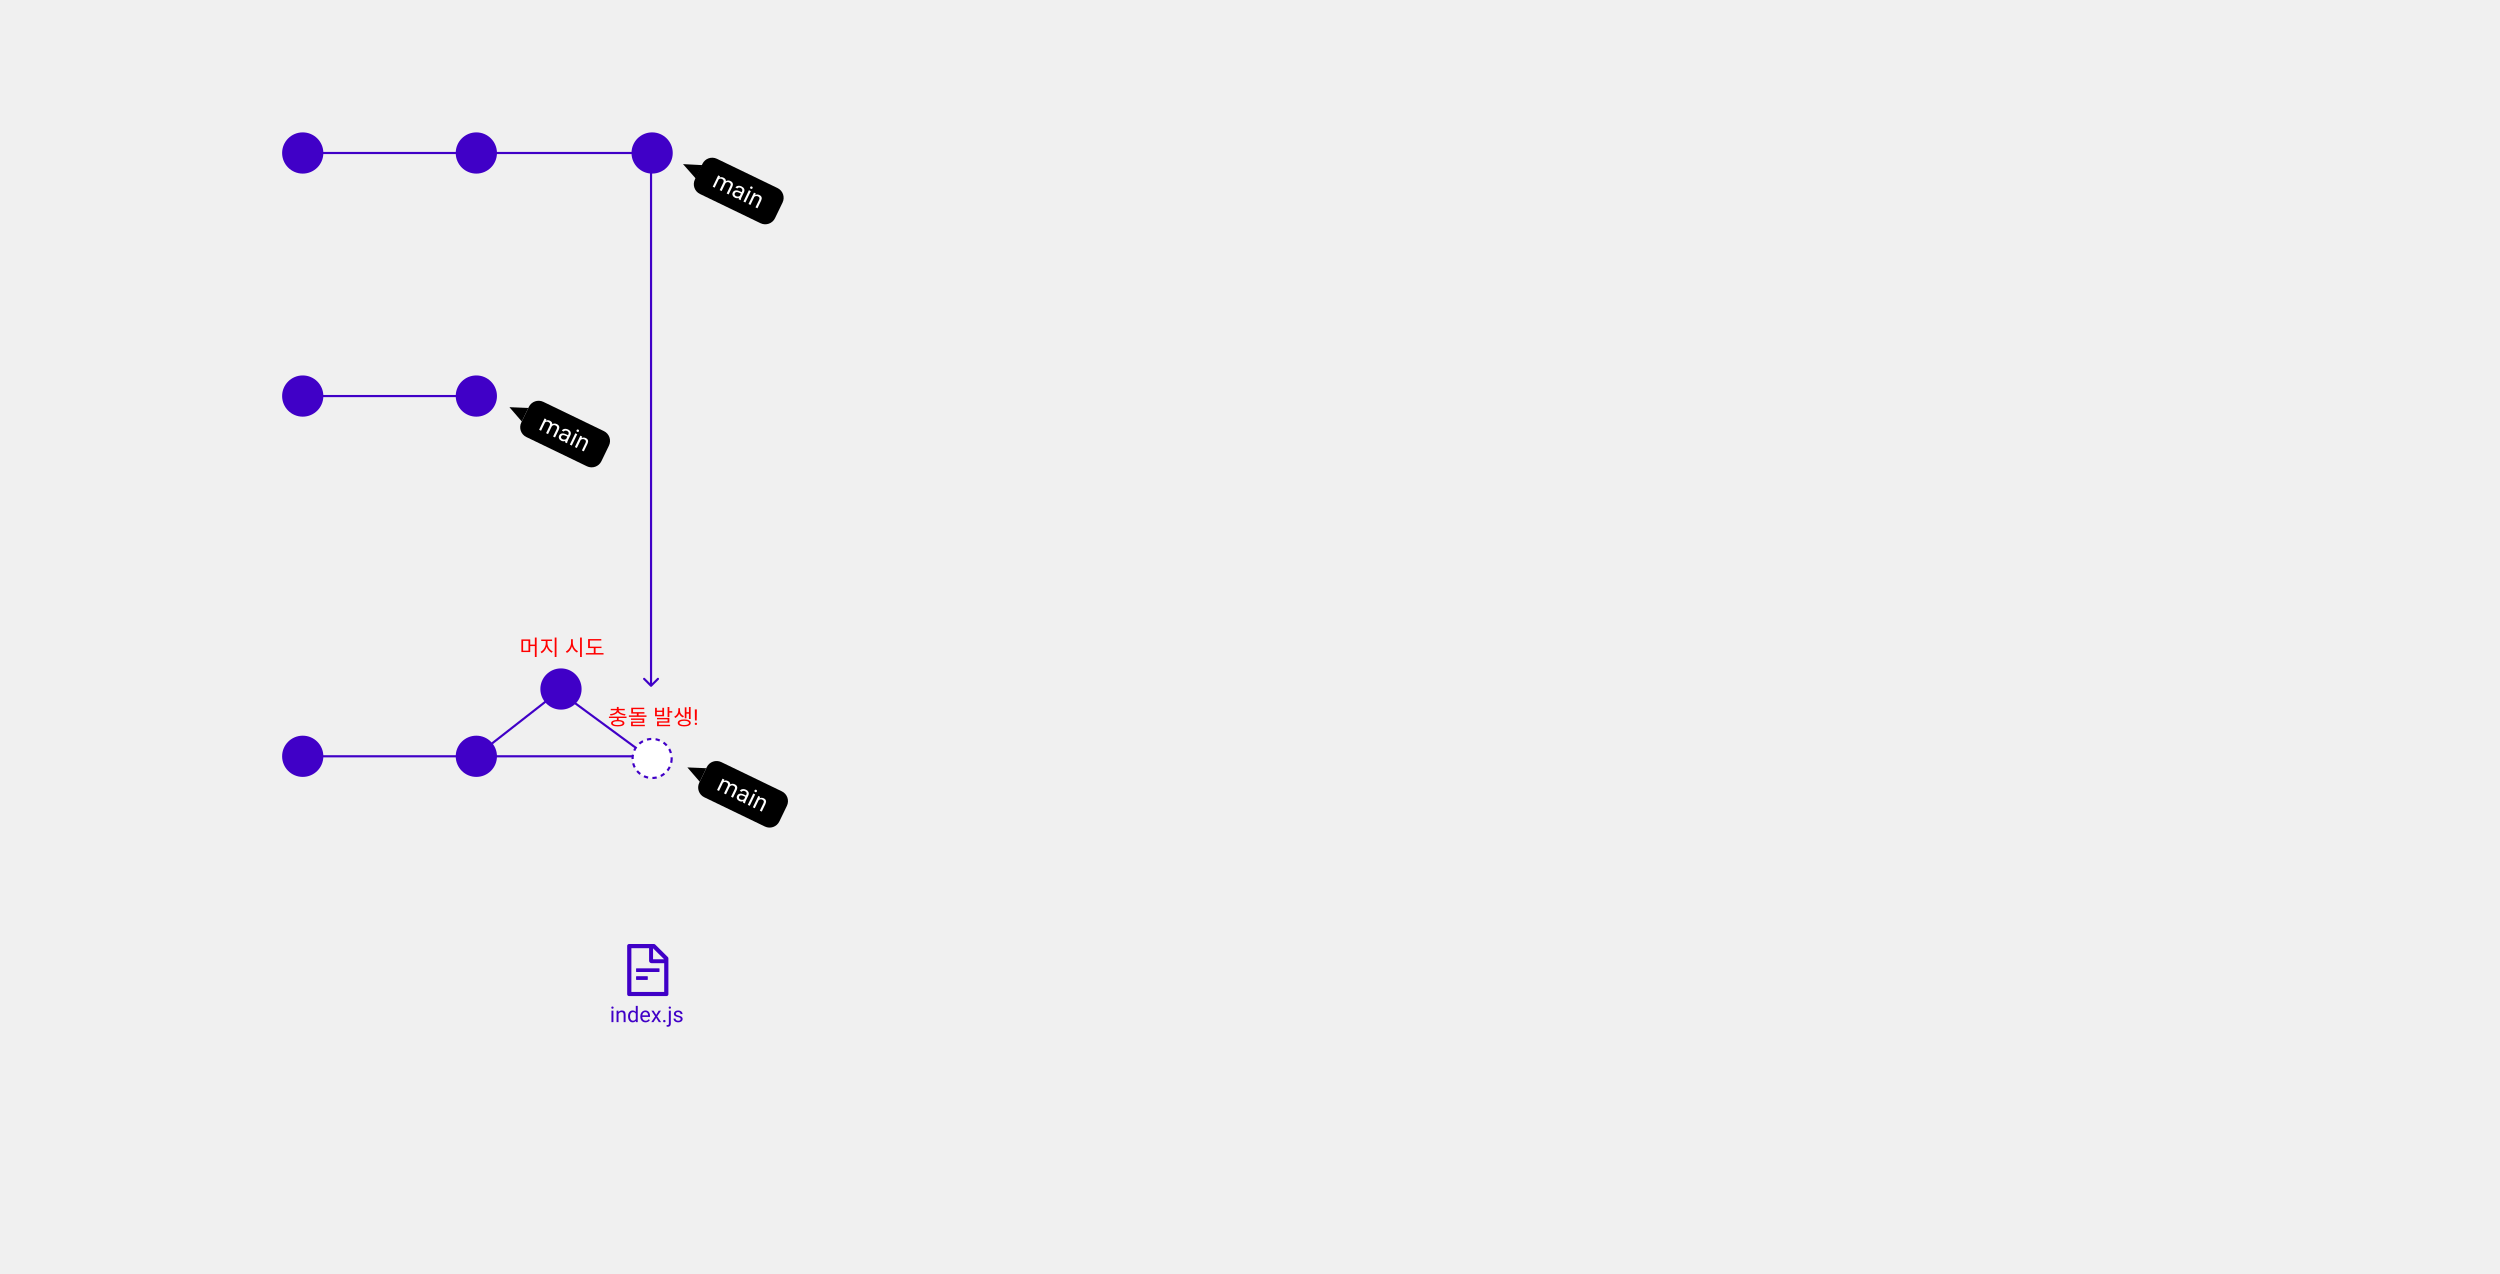
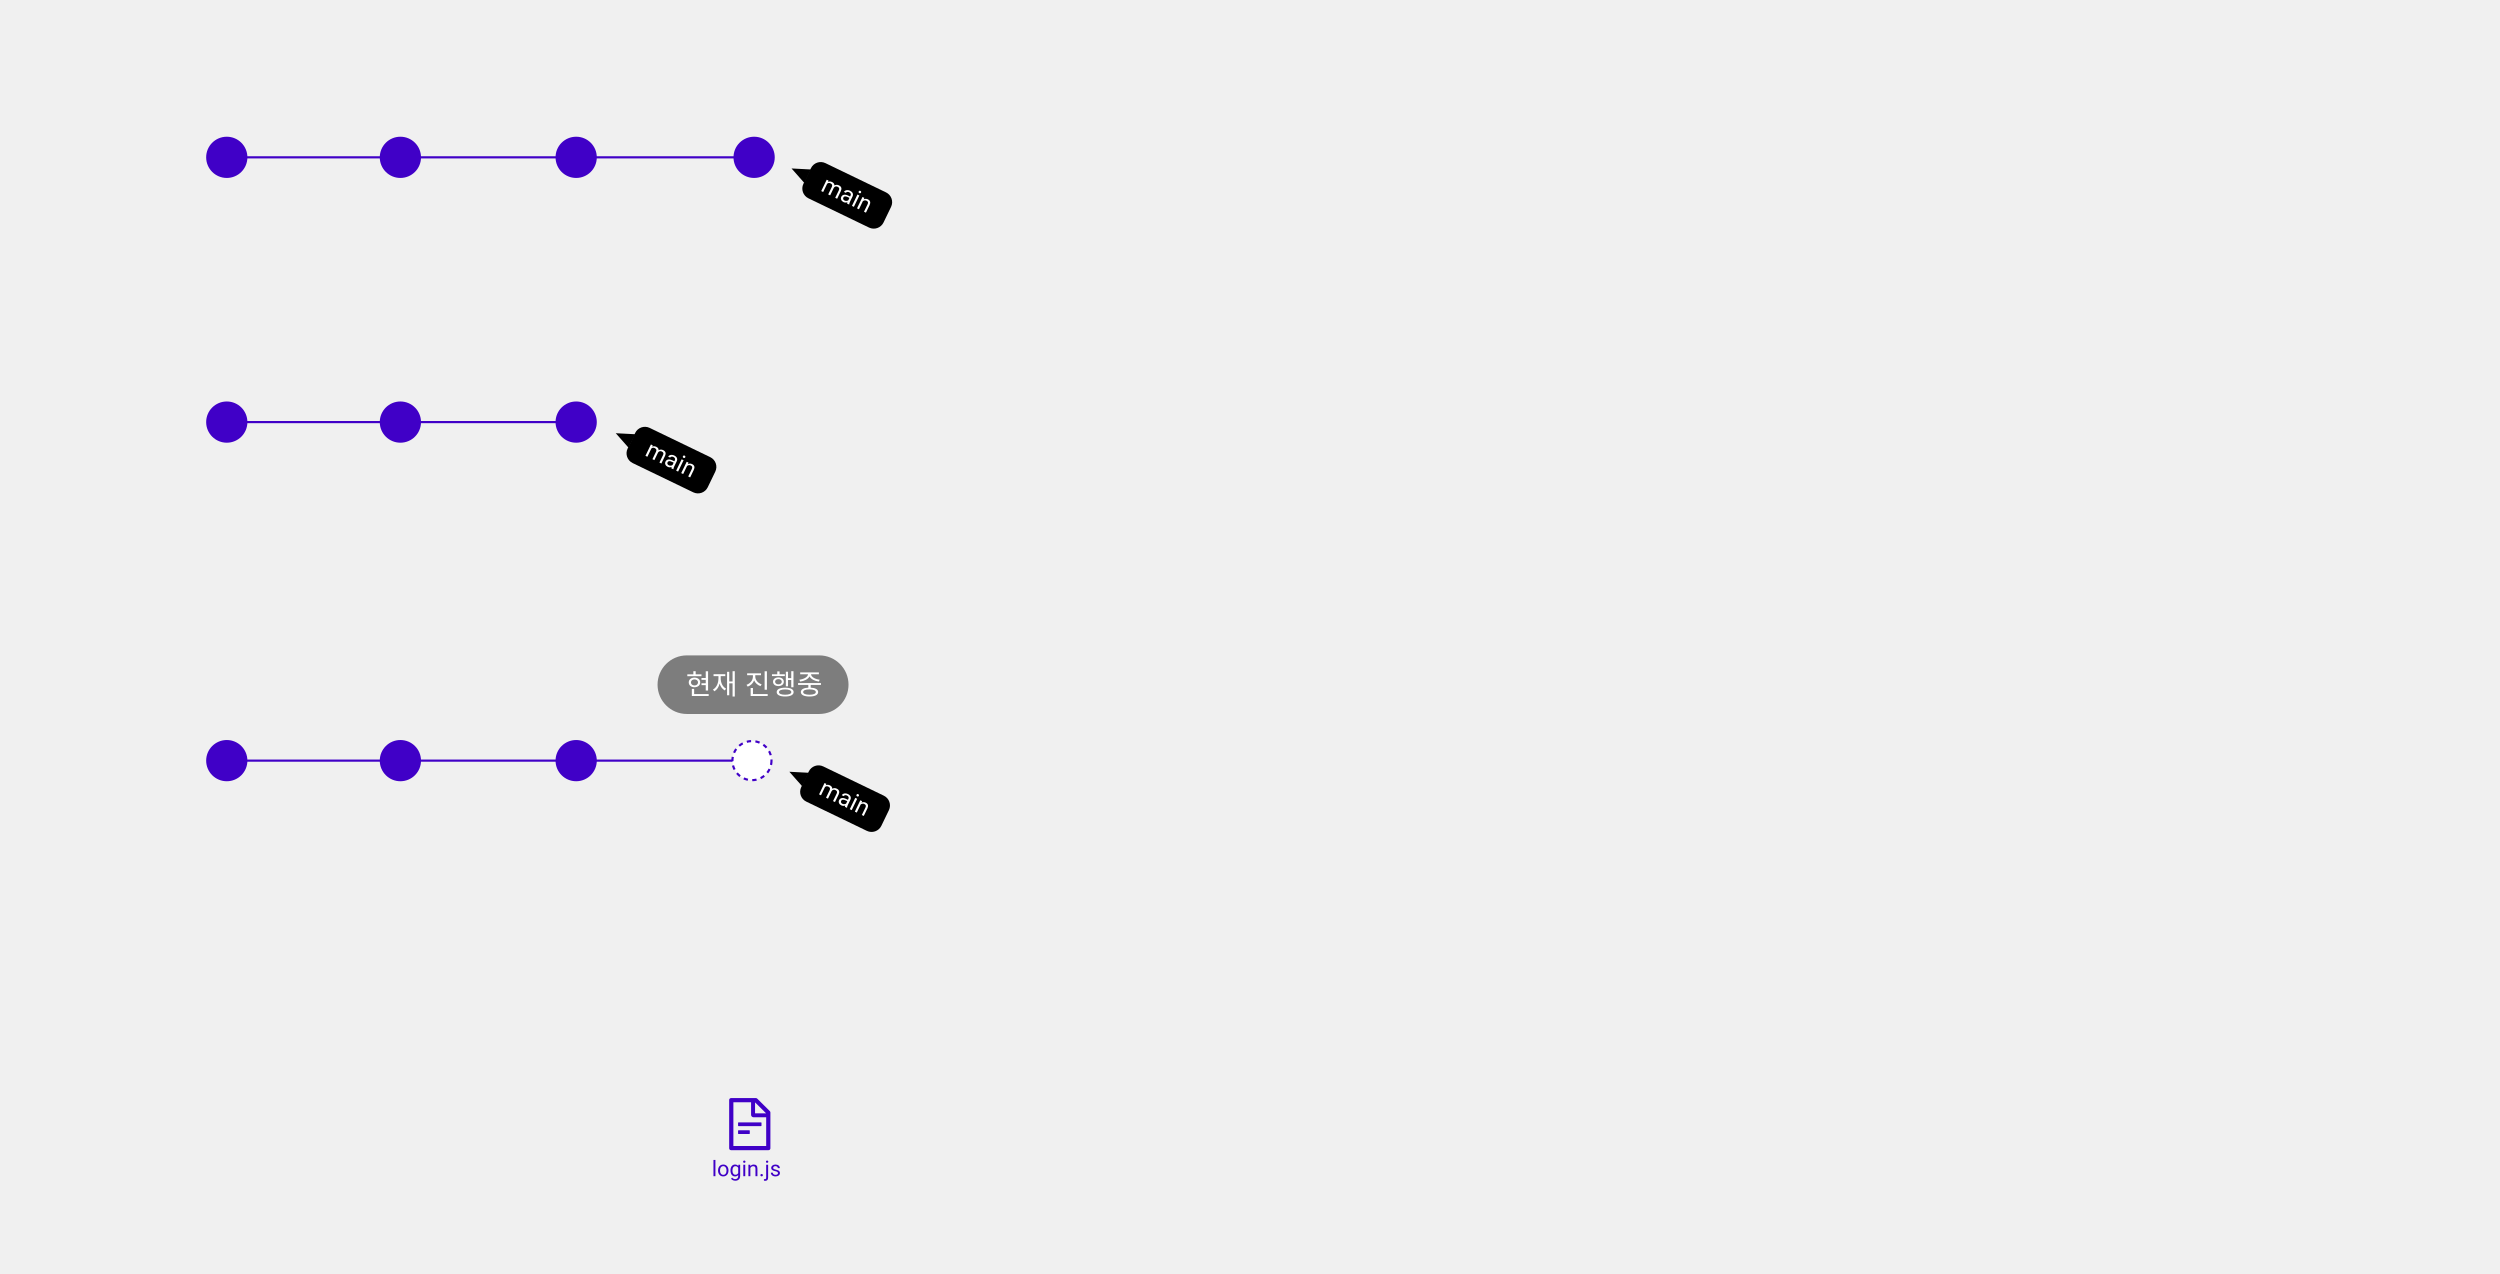
<svg xmlns="http://www.w3.org/2000/svg" width="1152" height="587" viewBox="0 0 1152 587" fill="none">
  <path d="M0 0H1152V587H0V0Z" fill="white" fill-opacity="0.01" />
-   <circle cx="139.5" cy="70.5" r="9.5" fill="#4000C7" />
-   <circle cx="139.5" cy="348.5" r="9.5" fill="#4000C7" />
-   <circle cx="139.5" cy="182.5" r="9.5" fill="#4000C7" />
-   <path d="M282.665 471H281.762V465.717H282.665V471ZM281.688 464.315C281.688 464.169 281.732 464.045 281.82 463.944C281.911 463.843 282.045 463.793 282.221 463.793C282.396 463.793 282.53 463.843 282.621 463.944C282.712 464.045 282.758 464.169 282.758 464.315C282.758 464.462 282.712 464.584 282.621 464.682C282.53 464.779 282.396 464.828 282.221 464.828C282.045 464.828 281.911 464.779 281.82 464.682C281.732 464.584 281.688 464.462 281.688 464.315ZM284.97 465.717L284.999 466.381C285.403 465.873 285.93 465.619 286.581 465.619C287.698 465.619 288.261 466.249 288.271 467.509V471H287.367V467.504C287.364 467.123 287.276 466.841 287.104 466.659C286.934 466.477 286.669 466.386 286.308 466.386C286.015 466.386 285.757 466.464 285.536 466.62C285.315 466.776 285.142 466.981 285.019 467.235V471H284.115V465.717H284.97ZM289.413 468.314C289.413 467.504 289.605 466.853 289.989 466.361C290.373 465.867 290.876 465.619 291.498 465.619C292.117 465.619 292.606 465.831 292.968 466.254V463.5H293.871V471H293.041L292.997 470.434C292.636 470.876 292.133 471.098 291.488 471.098C290.876 471.098 290.377 470.847 289.989 470.346C289.605 469.844 289.413 469.19 289.413 468.383V468.314ZM290.316 468.417C290.316 469.016 290.44 469.485 290.688 469.823C290.935 470.162 291.277 470.331 291.713 470.331C292.286 470.331 292.704 470.074 292.968 469.56V467.133C292.698 466.635 292.283 466.386 291.723 466.386C291.28 466.386 290.935 466.557 290.688 466.898C290.44 467.24 290.316 467.746 290.316 468.417ZM297.47 471.098C296.754 471.098 296.171 470.863 295.722 470.395C295.272 469.923 295.048 469.293 295.048 468.505V468.339C295.048 467.815 295.147 467.348 295.346 466.938C295.548 466.524 295.827 466.202 296.186 465.971C296.547 465.736 296.938 465.619 297.357 465.619C298.044 465.619 298.578 465.845 298.959 466.298C299.34 466.75 299.53 467.398 299.53 468.241V468.617H295.951C295.964 469.138 296.116 469.56 296.405 469.882C296.698 470.201 297.069 470.36 297.519 470.36C297.838 470.36 298.108 470.295 298.329 470.165C298.55 470.035 298.744 469.862 298.91 469.647L299.462 470.077C299.019 470.757 298.355 471.098 297.47 471.098ZM297.357 466.361C296.993 466.361 296.687 466.495 296.439 466.762C296.192 467.025 296.039 467.396 295.98 467.875H298.627V467.807C298.601 467.348 298.477 466.993 298.256 466.742C298.035 466.488 297.735 466.361 297.357 466.361ZM302.353 467.646L303.524 465.717H304.579L302.851 468.329L304.633 471H303.588L302.367 469.022L301.146 471H300.097L301.879 468.329L300.15 465.717H301.195L302.353 467.646ZM305.561 470.526C305.561 470.37 305.606 470.24 305.697 470.136C305.792 470.032 305.932 469.979 306.117 469.979C306.303 469.979 306.443 470.032 306.537 470.136C306.635 470.24 306.684 470.37 306.684 470.526C306.684 470.676 306.635 470.801 306.537 470.902C306.443 471.003 306.303 471.054 306.117 471.054C305.932 471.054 305.792 471.003 305.697 470.902C305.606 470.801 305.561 470.676 305.561 470.526ZM309.11 465.717V471.61C309.11 472.626 308.65 473.134 307.729 473.134C307.53 473.134 307.346 473.104 307.177 473.046V472.323C307.281 472.349 307.418 472.362 307.587 472.362C307.789 472.362 307.942 472.307 308.046 472.196C308.153 472.089 308.207 471.9 308.207 471.63V465.717H309.11ZM308.114 464.315C308.114 464.172 308.158 464.05 308.246 463.949C308.337 463.845 308.469 463.793 308.642 463.793C308.817 463.793 308.951 463.843 309.042 463.944C309.133 464.045 309.179 464.169 309.179 464.315C309.179 464.462 309.133 464.584 309.042 464.682C308.951 464.779 308.817 464.828 308.642 464.828C308.466 464.828 308.334 464.779 308.246 464.682C308.158 464.584 308.114 464.462 308.114 464.315ZM313.646 469.599C313.646 469.354 313.554 469.166 313.368 469.032C313.186 468.896 312.865 468.778 312.406 468.681C311.951 468.583 311.588 468.466 311.317 468.329C311.05 468.192 310.852 468.03 310.722 467.841C310.595 467.652 310.531 467.427 310.531 467.167C310.531 466.734 310.714 466.368 311.078 466.068C311.446 465.769 311.915 465.619 312.484 465.619C313.083 465.619 313.568 465.774 313.939 466.083C314.314 466.392 314.501 466.788 314.501 467.27H313.593C313.593 467.022 313.487 466.809 313.275 466.63C313.067 466.451 312.803 466.361 312.484 466.361C312.156 466.361 311.898 466.433 311.713 466.576C311.527 466.719 311.435 466.907 311.435 467.138C311.435 467.356 311.521 467.52 311.693 467.631C311.866 467.742 312.177 467.847 312.626 467.948C313.078 468.049 313.445 468.17 313.725 468.31C314.005 468.45 314.211 468.619 314.345 468.817C314.481 469.013 314.55 469.252 314.55 469.535C314.55 470.007 314.361 470.386 313.983 470.673C313.606 470.956 313.116 471.098 312.514 471.098C312.09 471.098 311.716 471.023 311.391 470.873C311.065 470.723 310.81 470.515 310.624 470.248C310.442 469.978 310.351 469.687 310.351 469.374H311.254C311.27 469.677 311.391 469.918 311.615 470.097C311.843 470.272 312.143 470.36 312.514 470.36C312.855 470.36 313.129 470.292 313.334 470.155C313.542 470.015 313.646 469.83 313.646 469.599Z" fill="#4000C7" />
-   <path d="M307.746 441.016L301.938 435.252C301.776 435.091 301.558 435 301.328 435H289.864C289.386 435 289 435.383 289 435.857V458.143C289 458.617 289.386 459 289.864 459H307.136C307.614 459 308 458.617 308 458.143V441.624C308 441.396 307.908 441.177 307.746 441.016ZM306.008 442.018H300.929V436.977L306.008 442.018ZM306.057 457.071H290.943V436.929H299.094V442.714C299.094 443.013 299.213 443.299 299.426 443.51C299.638 443.721 299.927 443.839 300.227 443.839H306.057V457.071ZM298.284 449.839H293.318C293.199 449.839 293.102 449.936 293.102 450.054V451.339C293.102 451.457 293.199 451.554 293.318 451.554H298.284C298.403 451.554 298.5 451.457 298.5 451.339V450.054C298.5 449.936 298.403 449.839 298.284 449.839ZM293.102 446.411V447.696C293.102 447.814 293.199 447.911 293.318 447.911H303.682C303.801 447.911 303.898 447.814 303.898 447.696V446.411C303.898 446.293 303.801 446.196 303.682 446.196H293.318C293.199 446.196 293.102 446.293 293.102 446.411Z" fill="#4000C7" />
-   <circle cx="258.5" cy="317.5" r="9.5" fill="#4000C7" />
-   <circle cx="219.5" cy="348.5" r="9.5" fill="#4000C7" />
-   <circle cx="219.5" cy="182.5" r="9.5" fill="#4000C7" />
-   <rect x="320.031" y="365.209" width="18" height="41" rx="5" transform="rotate(-64.2277 320.031 365.209)" fill="black" />
-   <rect x="238.031" y="199.209" width="18" height="41" rx="5" transform="rotate(-64.2277 238.031 199.209)" fill="black" />
-   <path d="M316.739 353.626L325.456 353.988L322.443 360.227L316.739 353.626Z" fill="black" />
-   <path d="M234.739 187.626L243.456 187.988L240.443 194.227L234.739 187.626Z" fill="black" />
-   <path d="M333.791 359.219L333.535 359.811C334.137 359.545 334.764 359.569 335.415 359.884C336.147 360.237 336.51 360.758 336.503 361.447C336.799 361.279 337.122 361.185 337.475 361.164C337.83 361.145 338.198 361.227 338.578 361.411C339.726 361.965 340.016 362.855 339.449 364.08L337.756 367.586L336.861 367.154L338.528 363.701C338.709 363.327 338.758 363.007 338.676 362.74C338.595 362.471 338.353 362.239 337.95 362.044C337.618 361.884 337.294 361.851 336.978 361.945C336.664 362.036 336.408 362.24 336.211 362.558L334.534 366.031L333.635 365.597L335.29 362.167C335.658 361.406 335.469 360.846 334.724 360.487C334.137 360.203 333.615 360.259 333.158 360.655L331.313 364.476L330.418 364.044L332.945 358.81L333.791 359.219ZM342.341 369.8C342.339 369.672 342.386 369.468 342.481 369.188C341.857 369.419 341.256 369.396 340.679 369.117C340.163 368.868 339.809 368.518 339.617 368.068C339.43 367.615 339.444 367.165 339.661 366.717C339.924 366.172 340.334 365.849 340.892 365.749C341.454 365.646 342.111 365.777 342.862 366.139L343.733 366.56L343.931 366.149C344.082 365.836 344.108 365.542 344.01 365.268C343.913 364.991 343.683 364.764 343.319 364.588C342.999 364.434 342.693 364.386 342.399 364.443C342.105 364.499 341.903 364.642 341.792 364.871L340.893 364.437C341.019 364.176 341.232 363.969 341.533 363.816C341.838 363.661 342.183 363.589 342.567 363.599C342.955 363.612 343.339 363.71 343.72 363.893C344.323 364.184 344.722 364.564 344.917 365.032C345.114 365.497 345.092 365.997 344.849 366.532L343.686 368.941C343.454 369.421 343.331 369.833 343.317 370.176L343.279 370.253L342.341 369.8ZM341.185 368.401C341.466 368.537 341.767 368.593 342.088 368.569C342.41 368.545 342.683 368.445 342.908 368.267L343.427 367.193L342.725 366.855C341.629 366.325 340.926 366.381 340.616 367.023C340.481 367.304 340.468 367.568 340.579 367.816C340.69 368.065 340.892 368.26 341.185 368.401ZM345.47 371.311L344.576 370.879L347.102 365.646L347.997 366.078L345.47 371.311ZM347.7 364.223C347.77 364.078 347.873 363.976 348.008 363.918C348.147 363.862 348.303 363.876 348.477 363.96C348.651 364.044 348.759 364.158 348.801 364.301C348.843 364.445 348.829 364.589 348.759 364.734C348.689 364.879 348.586 364.978 348.449 365.031C348.312 365.085 348.156 365.069 347.982 364.985C347.808 364.901 347.699 364.789 347.655 364.648C347.615 364.51 347.63 364.368 347.7 364.223ZM350.28 367.18L349.992 367.852C350.634 367.542 351.278 367.543 351.923 367.854C353.029 368.388 353.286 369.281 352.693 370.534L351.023 373.992L350.128 373.56L351.8 370.097C351.979 369.718 352.027 369.397 351.943 369.134C351.863 368.873 351.643 368.655 351.285 368.483C350.995 368.343 350.703 368.297 350.409 368.346C350.115 368.395 349.846 368.515 349.602 368.708L347.802 372.437L346.907 372.005L349.434 366.771L350.28 367.18Z" fill="white" />
-   <path d="M251.791 193.219L251.535 193.811C252.137 193.545 252.764 193.569 253.415 193.884C254.147 194.237 254.51 194.758 254.503 195.447C254.799 195.279 255.122 195.185 255.475 195.164C255.83 195.145 256.198 195.227 256.578 195.411C257.726 195.965 258.016 196.855 257.449 198.08L255.756 201.586L254.861 201.154L256.528 197.701C256.709 197.327 256.758 197.007 256.676 196.74C256.595 196.471 256.353 196.239 255.95 196.044C255.618 195.884 255.294 195.851 254.978 195.945C254.664 196.036 254.408 196.24 254.211 196.558L252.534 200.031L251.635 199.597L253.29 196.167C253.658 195.406 253.469 194.846 252.724 194.487C252.137 194.203 251.615 194.259 251.158 194.655L249.313 198.476L248.418 198.044L250.945 192.81L251.791 193.219ZM260.341 203.8C260.339 203.672 260.386 203.468 260.481 203.188C259.857 203.419 259.256 203.396 258.679 203.117C258.163 202.868 257.809 202.518 257.617 202.068C257.43 201.615 257.444 201.165 257.661 200.717C257.924 200.172 258.334 199.849 258.892 199.749C259.454 199.646 260.111 199.777 260.862 200.139L261.733 200.56L261.931 200.149C262.082 199.836 262.108 199.542 262.01 199.268C261.913 198.991 261.683 198.764 261.319 198.588C260.999 198.434 260.693 198.386 260.399 198.443C260.105 198.499 259.903 198.642 259.792 198.871L258.893 198.437C259.019 198.176 259.232 197.969 259.533 197.816C259.838 197.661 260.183 197.589 260.567 197.599C260.955 197.612 261.339 197.71 261.72 197.893C262.323 198.184 262.722 198.564 262.917 199.032C263.114 199.497 263.092 199.997 262.849 200.532L261.686 202.941C261.454 203.421 261.331 203.833 261.317 204.176L261.279 204.253L260.341 203.8ZM259.185 202.401C259.466 202.537 259.767 202.593 260.088 202.569C260.41 202.545 260.683 202.445 260.908 202.267L261.427 201.193L260.725 200.855C259.629 200.325 258.926 200.381 258.616 201.023C258.481 201.304 258.468 201.568 258.579 201.816C258.69 202.065 258.892 202.26 259.185 202.401ZM263.47 205.311L262.576 204.879L265.102 199.646L265.997 200.078L263.47 205.311ZM265.7 198.223C265.77 198.078 265.873 197.976 266.008 197.918C266.147 197.862 266.303 197.876 266.477 197.96C266.651 198.044 266.759 198.158 266.801 198.301C266.843 198.445 266.829 198.589 266.759 198.734C266.689 198.879 266.586 198.978 266.449 199.031C266.312 199.085 266.156 199.069 265.982 198.985C265.808 198.901 265.699 198.789 265.655 198.648C265.615 198.51 265.63 198.368 265.7 198.223ZM268.28 201.18L267.992 201.852C268.634 201.542 269.278 201.543 269.923 201.854C271.029 202.388 271.286 203.281 270.693 204.534L269.023 207.992L268.128 207.56L269.8 204.097C269.979 203.718 270.027 203.397 269.943 203.134C269.863 202.873 269.643 202.655 269.285 202.483C268.995 202.343 268.703 202.297 268.409 202.346C268.115 202.395 267.846 202.515 267.602 202.708L265.802 206.437L264.907 206.005L267.434 200.771L268.28 201.18Z" fill="white" />
-   <line x1="226.692" y1="342.606" x2="258.692" y2="317.606" stroke="#4000C7" />
-   <line x1="292.704" y1="344.403" x2="258.704" y2="319.403" stroke="#4000C7" />
-   <path d="M281.332 329.73C282.812 329.57 284.112 329.04 284.662 328.16C285.202 329.04 286.512 329.57 287.992 329.73L288.242 329.09C286.562 328.95 285.202 328.27 285.112 327.3H287.882V326.65H285.072V325.74H284.252V326.65H281.442V327.3H284.202C284.112 328.27 282.752 328.95 281.082 329.09L281.332 329.73ZM286.892 333.24C286.892 333.8 286.072 334.11 284.652 334.11C283.232 334.11 282.412 333.8 282.412 333.24C282.412 332.69 283.232 332.37 284.652 332.37C286.072 332.37 286.892 332.69 286.892 333.24ZM288.712 330.86V330.2H280.602V330.86H284.252V331.76C282.562 331.83 281.582 332.35 281.582 333.24C281.582 334.21 282.722 334.73 284.662 334.73C286.582 334.73 287.722 334.21 287.722 333.24C287.722 332.35 286.742 331.83 285.062 331.76V330.86H288.712ZM291.601 333.1H296.871V331.08H290.771V331.71H296.061V332.5H290.801V334.63H297.141V334H291.601V333.1ZM294.271 329.67V328.82H296.951V328.16H291.701V326.77H296.861V326.11H290.881V328.82H293.451V329.67H289.791V330.33H297.911V329.67H294.271ZM305.201 329.4H302.661V328.06H305.201V329.4ZM306.001 326.14H305.201V327.43H302.661V326.14H301.851V330.06H306.001V326.14ZM303.571 333.01H308.441V330.83H302.741V331.48H307.631V332.4H302.771V334.64H308.771V333.99H303.571V333.01ZM308.441 327.7V325.78H307.621V330.41H308.441V328.38H309.771V327.7H308.441ZM316.32 328.85H317.46V331.31H318.25V325.78H317.46V328.18H316.32V325.95H315.54V331.02H316.32V328.85ZM315.17 329.98C314.02 329.54 313.35 328.53 313.35 327.54V326.33H312.56V327.54C312.56 328.54 311.86 329.7 310.69 330.22L311.13 330.86C312 330.47 312.64 329.71 312.96 328.87C313.28 329.63 313.89 330.27 314.73 330.61L315.17 329.98ZM315.29 334.1C313.95 334.1 313.11 333.74 313.11 333.12C313.11 332.5 313.95 332.15 315.29 332.15C316.65 332.15 317.48 332.5 317.48 333.12C317.48 333.74 316.65 334.1 315.29 334.1ZM315.29 331.51C313.45 331.51 312.3 332.1 312.3 333.12C312.3 334.14 313.45 334.73 315.29 334.73C317.14 334.73 318.29 334.14 318.29 333.12C318.29 332.1 317.14 331.51 315.29 331.51ZM321.044 331.993H320.229L320.165 326.891H321.112L321.044 331.993ZM320.131 333.546C320.131 333.399 320.175 333.277 320.263 333.18C320.354 333.079 320.487 333.028 320.663 333.028C320.839 333.028 320.972 333.079 321.063 333.18C321.155 333.277 321.2 333.399 321.2 333.546C321.2 333.692 321.155 333.814 321.063 333.912C320.972 334.007 320.839 334.054 320.663 334.054C320.487 334.054 320.354 334.007 320.263 333.912C320.175 333.814 320.131 333.692 320.131 333.546Z" fill="#FF0000" />
-   <path d="M243.521 299.82H241.051V295.3H243.521V299.82ZM246.461 293.77V297.04H244.331V294.65H240.251V300.47H244.331V297.71H246.461V302.76H247.281V293.77H246.461ZM252.291 295.37H254.401V294.69H249.391V295.37H251.471V296.51C251.471 298.06 250.381 299.75 249.091 300.36L249.571 301.02C250.591 300.5 251.471 299.37 251.881 298.06C252.311 299.29 253.191 300.32 254.231 300.8L254.691 300.14C253.371 299.58 252.291 298.03 252.291 296.51V295.37ZM255.611 293.78V302.74H256.431V293.78H255.611ZM263.95 294.55H263.14V296.16C263.14 297.86 262.05 299.58 260.73 300.21L261.23 300.88C262.28 300.34 263.14 299.22 263.55 297.87C263.98 299.15 264.84 300.21 265.86 300.71L266.35 300.05C265.02 299.45 263.95 297.8 263.95 296.16V294.55ZM267.29 293.77V302.76H268.11V293.77H267.29ZM274.439 300.93V298.63H277.169V297.97H271.819V295.16H277.079V294.49H270.999V298.63H273.609V300.93H269.959V301.61H278.109V300.93H274.439Z" fill="#FF0000" />
-   <path d="M299.646 316.354C299.842 316.549 300.158 316.549 300.354 316.354L303.536 313.172C303.731 312.976 303.731 312.66 303.536 312.464C303.34 312.269 303.024 312.269 302.828 312.464L300 315.293L297.172 312.464C296.976 312.269 296.66 312.269 296.464 312.464C296.269 312.66 296.269 312.976 296.464 313.172L299.646 316.354ZM299.5 78L299.5 316L300.5 316L300.5 78L299.5 78Z" fill="#4000C7" />
-   <rect x="318.031" y="87.21" width="18" height="41" rx="5" transform="rotate(-64.2277 318.031 87.2095)" fill="black" />
-   <path d="M314.739 75.626L323.675 76.094L320.662 82.333L314.739 75.626Z" fill="black" />
-   <path d="M331.791 81.219L331.535 81.811C332.137 81.545 332.764 81.569 333.415 81.884C334.147 82.237 334.51 82.758 334.503 83.447C334.799 83.279 335.122 83.185 335.475 83.164C335.83 83.145 336.198 83.227 336.578 83.411C337.726 83.965 338.016 84.855 337.449 86.08L335.756 89.587L334.861 89.154L336.528 85.701C336.709 85.327 336.758 85.007 336.676 84.74C336.595 84.471 336.353 84.239 335.95 84.044C335.618 83.884 335.294 83.851 334.978 83.945C334.664 84.035 334.408 84.24 334.211 84.558L332.534 88.031L331.635 87.597L333.29 84.168C333.658 83.406 333.469 82.846 332.724 82.487C332.137 82.203 331.615 82.259 331.158 82.655L329.313 86.476L328.418 86.044L330.945 80.81L331.791 81.219ZM340.341 91.8C340.339 91.672 340.386 91.468 340.481 91.188C339.857 91.419 339.256 91.396 338.679 91.117C338.163 90.868 337.809 90.518 337.617 90.068C337.43 89.615 337.444 89.165 337.661 88.717C337.924 88.172 338.334 87.849 338.892 87.749C339.454 87.646 340.111 87.777 340.862 88.139L341.733 88.56L341.931 88.148C342.082 87.836 342.108 87.542 342.01 87.268C341.913 86.991 341.683 86.764 341.319 86.588C340.999 86.434 340.693 86.386 340.399 86.442C340.105 86.499 339.903 86.642 339.792 86.871L338.893 86.437C339.019 86.176 339.232 85.969 339.533 85.816C339.838 85.661 340.183 85.589 340.567 85.599C340.955 85.612 341.339 85.71 341.72 85.893C342.323 86.184 342.722 86.564 342.917 87.032C343.114 87.497 343.092 87.997 342.849 88.532L341.686 90.941C341.454 91.421 341.331 91.833 341.317 92.176L341.279 92.253L340.341 91.8ZM339.185 90.401C339.466 90.537 339.767 90.593 340.088 90.569C340.41 90.545 340.683 90.445 340.908 90.267L341.427 89.193L340.725 88.855C339.629 88.325 338.926 88.382 338.616 89.023C338.481 89.304 338.468 89.568 338.579 89.816C338.69 90.065 338.892 90.26 339.185 90.401ZM343.47 93.311L342.576 92.879L345.102 87.646L345.997 88.078L343.47 93.311ZM345.7 86.223C345.77 86.078 345.873 85.976 346.008 85.918C346.147 85.862 346.303 85.876 346.477 85.96C346.651 86.044 346.759 86.157 346.801 86.301C346.843 86.445 346.829 86.589 346.759 86.734C346.689 86.879 346.586 86.978 346.449 87.031C346.312 87.085 346.156 87.069 345.982 86.985C345.808 86.901 345.699 86.789 345.655 86.648C345.615 86.51 345.63 86.368 345.7 86.223ZM348.28 89.18L347.992 89.852C348.634 89.542 349.278 89.543 349.923 89.854C351.029 90.388 351.286 91.281 350.693 92.534L349.023 95.992L348.128 95.56L349.8 92.097C349.979 91.718 350.027 91.397 349.943 91.134C349.863 90.873 349.643 90.656 349.285 90.483C348.995 90.343 348.703 90.297 348.409 90.346C348.115 90.395 347.846 90.515 347.602 90.708L345.802 94.437L344.907 94.005L347.434 88.771L348.28 89.18Z" fill="white" />
-   <circle cx="219.5" cy="70.5" r="9.5" fill="#4000C7" />
-   <circle cx="300.5" cy="70.5" r="9.5" fill="#4000C7" />
-   <line x1="140" y1="70.5" x2="301" y2="70.5" stroke="#4000C7" />
-   <line x1="140" y1="348.5" x2="301" y2="348.5" stroke="#4000C7" />
-   <line x1="140" y1="182.5" x2="216" y2="182.5" stroke="#4000C7" />
-   <circle cx="300.5" cy="349.5" r="9" fill="white" stroke="#4000C7" stroke-dasharray="2 2" />
+   <rect x="303" y="302" width="88" height="27" rx="13.5" fill="#7D7D7D" />
+   <path d="M323.241 312.408V313.279H325.204V314.852H323.241V315.723H325.204V318.193H326.283V309.314H325.204V312.408H323.241ZM323.241 310.731H320.563V309.288H319.497V310.731H316.715V311.589H323.241V310.731ZM318.392 314.449C318.392 313.63 319.055 313.071 320.017 313.071C320.979 313.071 321.642 313.63 321.642 314.449C321.642 315.281 320.979 315.853 320.017 315.853C319.055 315.853 318.392 315.281 318.392 314.449ZM322.656 314.449C322.656 313.123 321.564 312.239 320.017 312.239C318.47 312.239 317.378 313.123 317.378 314.449C317.378 315.788 318.47 316.685 320.017 316.685C321.564 316.685 322.656 315.788 322.656 314.449ZM319.861 319.831V317.439H318.795V320.702H326.556V319.831H319.861ZM332.093 311.55H334.212V310.679H328.804V311.55H331.066V312.46C331.066 314.826 330.195 316.815 328.531 317.751L329.181 318.557C330.39 317.855 331.209 316.594 331.599 315.008C332.015 316.386 332.821 317.517 333.965 318.154L334.589 317.335C332.938 316.477 332.093 314.592 332.093 312.46V311.55ZM337.566 309.288V314.007H336.032V309.561H335.031V320.39H336.032V314.891H337.566V320.962H338.593V309.288H337.566ZM353.4 309.314H352.334V317.842H353.4V309.314ZM350.956 315.333C349.24 314.761 348.031 313.344 348.031 311.771V311.134H350.67V310.276H344.274V311.134H346.939V311.771C346.939 313.435 345.756 314.956 343.988 315.567L344.547 316.399C345.925 315.905 347.004 314.852 347.498 313.526C348.031 314.748 349.097 315.71 350.436 316.178L350.956 315.333ZM346.965 319.831V317.036H345.899V320.702H353.751V319.831H346.965ZM363.123 313.344H364.605V316.685H365.632V309.301H364.605V312.473H363.123V309.522H362.109V316.256H363.123V313.344ZM361.641 310.692H359.223V309.392H358.17V310.692H355.726V311.537H361.654L361.641 310.692ZM357.169 314.137C357.169 313.422 357.78 312.941 358.703 312.941C359.613 312.941 360.237 313.422 360.237 314.137C360.237 314.865 359.613 315.346 358.703 315.346C357.78 315.346 357.169 314.865 357.169 314.137ZM361.186 314.137C361.186 312.941 360.172 312.148 358.703 312.148C357.234 312.148 356.207 312.941 356.207 314.137C356.207 315.359 357.234 316.139 358.703 316.139C360.172 316.139 361.186 315.359 361.186 314.137ZM361.797 320.13C360.016 320.13 358.95 319.688 358.95 318.921C358.95 318.141 360.016 317.699 361.797 317.699C363.565 317.699 364.631 318.141 364.631 318.921C364.631 319.688 363.565 320.13 361.797 320.13ZM361.797 316.88C359.366 316.88 357.897 317.608 357.897 318.921C357.897 320.221 359.366 320.949 361.797 320.949C364.228 320.949 365.697 320.221 365.697 318.921C365.697 317.608 364.228 316.88 361.797 316.88ZM368.725 314.059C370.636 313.825 372.391 312.967 373.028 311.68C373.678 312.967 375.42 313.825 377.331 314.059L377.708 313.214C375.667 312.98 373.808 311.979 373.717 310.692H377.344V309.834H368.725V310.692H372.339C372.248 311.979 370.389 312.98 368.348 313.214L368.725 314.059ZM375.927 318.895C375.927 319.675 374.835 320.13 373.015 320.13C371.182 320.13 370.103 319.675 370.103 318.895C370.103 318.115 371.182 317.673 373.015 317.673C374.835 317.673 375.927 318.115 375.927 318.895ZM378.293 315.619V314.761H367.75V315.619H372.482V316.867C370.311 316.971 369.024 317.686 369.024 318.895C369.024 320.221 370.532 320.949 373.028 320.949C375.511 320.949 377.006 320.221 377.006 318.895C377.006 317.686 375.732 316.971 373.561 316.867V315.619H378.293Z" fill="white" />
+   <rect x="367.031" y="367.209" width="18" height="41" rx="5" transform="rotate(-64.2277 367.031 367.209)" fill="black" />
+   <rect x="287.031" y="211.209" width="18" height="41" rx="5" transform="rotate(-64.2277 287.031 211.209)" fill="black" />
+   <rect x="368.031" y="89.209" width="18" height="41" rx="5" transform="rotate(-64.2277 368.031 89.209)" fill="black" />
+   <path d="M363.739 355.626L372.675 356.094L369.662 362.333L363.739 355.626Z" fill="black" />
+   <path d="M283.739 199.626L292.675 200.094L289.662 206.333L283.739 199.626Z" fill="black" />
+   <path d="M364.739 77.626L373.675 78.094L370.662 84.333L364.739 77.626Z" fill="black" />
+   <path d="M380.791 361.219L380.535 361.811C381.137 361.545 381.764 361.569 382.415 361.884C383.147 362.237 383.51 362.758 383.503 363.447C383.799 363.279 384.122 363.185 384.475 363.164C384.83 363.145 385.198 363.227 385.578 363.411C386.726 363.965 387.016 364.855 386.449 366.08L384.756 369.586L383.861 369.154L385.528 365.701C385.709 365.327 385.758 365.007 385.676 364.74C385.595 364.471 385.353 364.239 384.95 364.044C384.618 363.884 384.294 363.851 383.978 363.945C383.664 364.036 383.408 364.24 383.211 364.558L381.534 368.031L380.635 367.597L382.29 364.167C382.658 363.406 382.469 362.846 381.724 362.487C381.137 362.203 380.615 362.259 380.158 362.655L378.313 366.476L377.418 366.044L379.945 360.81L380.791 361.219ZM389.341 371.8C389.339 371.672 389.386 371.468 389.481 371.188C388.857 371.419 388.256 371.396 387.679 371.117C387.163 370.868 386.809 370.518 386.617 370.068C386.43 369.615 386.444 369.165 386.661 368.717C386.924 368.172 387.334 367.849 387.892 367.749C388.454 367.646 389.111 367.777 389.862 368.139L390.733 368.56L390.931 368.149C391.082 367.836 391.108 367.542 391.01 367.268C390.913 366.991 390.683 366.764 390.319 366.588C389.999 366.434 389.693 366.386 389.399 366.443C389.105 366.499 388.903 366.642 388.792 366.871L387.893 366.437C388.019 366.176 388.232 365.969 388.533 365.816C388.838 365.661 389.183 365.589 389.567 365.599C389.955 365.612 390.339 365.71 390.72 365.893C391.323 366.184 391.722 366.564 391.917 367.032C392.114 367.497 392.092 367.997 391.849 368.532L390.686 370.941C390.454 371.421 390.331 371.833 390.317 372.176L390.279 372.253L389.341 371.8ZM388.185 370.401C388.466 370.537 388.767 370.593 389.088 370.569C389.41 370.545 389.683 370.445 389.908 370.267L390.427 369.193L389.725 368.855C388.629 368.325 387.926 368.381 387.616 369.023C387.481 369.304 387.468 369.568 387.579 369.816C387.69 370.065 387.892 370.26 388.185 370.401ZM392.47 373.311L391.576 372.879L394.102 367.646L394.997 368.078L392.47 373.311ZM394.7 366.223C394.77 366.078 394.873 365.976 395.008 365.918C395.147 365.862 395.303 365.876 395.477 365.96C395.651 366.044 395.759 366.158 395.801 366.301C395.843 366.445 395.829 366.589 395.759 366.734C395.689 366.879 395.586 366.978 395.449 367.031C395.312 367.085 395.156 367.069 394.982 366.985C394.808 366.901 394.699 366.789 394.655 366.648C394.615 366.51 394.63 366.368 394.7 366.223ZM397.28 369.18L396.992 369.852C397.634 369.542 398.278 369.543 398.923 369.854C400.029 370.388 400.286 371.281 399.693 372.534L398.023 375.992L397.128 375.56L398.8 372.097C398.979 371.718 399.027 371.397 398.943 371.134C398.863 370.873 398.643 370.655 398.285 370.483C397.995 370.343 397.703 370.297 397.409 370.346C397.115 370.395 396.846 370.515 396.602 370.708L394.802 374.437L393.907 374.005L396.434 368.771L397.28 369.18Z" fill="white" />
+   <path d="M300.791 205.219L300.535 205.811C301.137 205.545 301.764 205.569 302.415 205.884C303.147 206.237 303.51 206.758 303.503 207.447C303.799 207.279 304.122 207.185 304.475 207.164C304.83 207.145 305.198 207.227 305.578 207.411C306.726 207.965 307.016 208.855 306.449 210.08L304.756 213.586L303.861 213.154L305.528 209.701C305.709 209.327 305.758 209.007 305.676 208.74C305.595 208.471 305.353 208.239 304.95 208.044C304.618 207.884 304.294 207.851 303.978 207.945C303.664 208.036 303.408 208.24 303.211 208.558L301.534 212.031L300.635 211.597L302.29 208.167C302.658 207.406 302.469 206.846 301.724 206.487C301.137 206.203 300.615 206.259 300.158 206.655L298.313 210.476L297.418 210.044L299.945 204.81L300.791 205.219ZM309.341 215.8C309.339 215.672 309.386 215.468 309.481 215.188C308.857 215.419 308.256 215.396 307.679 215.117C307.163 214.868 306.809 214.518 306.617 214.068C306.43 213.615 306.444 213.165 306.661 212.717C306.924 212.172 307.334 211.849 307.892 211.749C308.454 211.646 309.111 211.777 309.862 212.139L310.733 212.56L310.931 212.149C311.082 211.836 311.108 211.542 311.01 211.268C310.913 210.991 310.683 210.764 310.319 210.588C309.999 210.434 309.693 210.386 309.399 210.443C309.105 210.499 308.903 210.642 308.792 210.871L307.893 210.437C308.019 210.176 308.232 209.969 308.533 209.816C308.838 209.661 309.183 209.589 309.567 209.599C309.955 209.612 310.339 209.71 310.72 209.893C311.323 210.184 311.722 210.564 311.917 211.032C312.114 211.497 312.092 211.997 311.849 212.532L310.686 214.941C310.454 215.421 310.331 215.833 310.317 216.176L310.279 216.253L309.341 215.8ZM308.185 214.401C308.466 214.537 308.767 214.593 309.088 214.569C309.41 214.545 309.683 214.445 309.908 214.267L310.427 213.193L309.725 212.855C308.629 212.325 307.926 212.381 307.616 213.023C307.481 213.304 307.468 213.568 307.579 213.816C307.69 214.065 307.892 214.26 308.185 214.401ZM312.47 217.311L311.576 216.879L314.102 211.646L314.997 212.078L312.47 217.311ZM314.7 210.223C314.77 210.078 314.873 209.976 315.008 209.918C315.147 209.862 315.303 209.876 315.477 209.96C315.651 210.044 315.759 210.158 315.801 210.301C315.843 210.445 315.829 210.589 315.759 210.734C315.689 210.879 315.586 210.978 315.449 211.031C315.312 211.085 315.156 211.069 314.982 210.985C314.808 210.901 314.699 210.789 314.655 210.648C314.615 210.51 314.63 210.368 314.7 210.223ZM317.28 213.18L316.992 213.852C317.634 213.542 318.278 213.543 318.923 213.854C320.029 214.388 320.286 215.281 319.693 216.534L318.023 219.992L317.128 219.56L318.8 216.097C318.979 215.718 319.027 215.397 318.943 215.134C318.863 214.873 318.643 214.655 318.285 214.483C317.995 214.343 317.703 214.297 317.409 214.346C317.115 214.395 316.846 214.515 316.602 214.708L314.802 218.437L313.907 218.005L316.434 212.771L317.28 213.18Z" fill="white" />
+   <path d="M381.791 83.219L381.535 83.811C382.137 83.545 382.764 83.569 383.415 83.884C384.147 84.237 384.51 84.758 384.503 85.447C384.799 85.279 385.122 85.185 385.475 85.164C385.83 85.145 386.198 85.227 386.578 85.411C387.726 85.965 388.016 86.855 387.449 88.08L385.756 91.587L384.861 91.154L386.528 87.701C386.709 87.327 386.758 87.007 386.676 86.74C386.595 86.471 386.353 86.239 385.95 86.044C385.618 85.884 385.294 85.851 384.978 85.945C384.664 86.035 384.408 86.24 384.211 86.558L382.534 90.031L381.635 89.597L383.29 86.168C383.658 85.406 383.469 84.846 382.724 84.487C382.137 84.203 381.615 84.259 381.158 84.655L379.313 88.476L378.418 88.044L380.945 82.81L381.791 83.219ZM390.341 93.8C390.339 93.672 390.386 93.468 390.481 93.188C389.857 93.419 389.256 93.396 388.679 93.117C388.163 92.868 387.809 92.518 387.617 92.068C387.43 91.615 387.444 91.165 387.661 90.717C387.924 90.172 388.334 89.849 388.892 89.749C389.454 89.646 390.111 89.777 390.862 90.139L391.733 90.56L391.931 90.148C392.082 89.836 392.108 89.542 392.01 89.268C391.913 88.991 391.683 88.764 391.319 88.588C390.999 88.434 390.693 88.386 390.399 88.442C390.105 88.499 389.903 88.642 389.792 88.871L388.893 88.437C389.019 88.176 389.232 87.969 389.533 87.816C389.838 87.661 390.183 87.589 390.567 87.599C390.955 87.612 391.339 87.71 391.72 87.893C392.323 88.184 392.722 88.564 392.917 89.032C393.114 89.497 393.092 89.997 392.849 90.532L391.686 92.941C391.454 93.421 391.331 93.833 391.317 94.176L391.279 94.253L390.341 93.8ZM389.185 92.401C389.466 92.537 389.767 92.593 390.088 92.569C390.41 92.545 390.683 92.445 390.908 92.267L391.427 91.193L390.725 90.855C389.629 90.325 388.926 90.382 388.616 91.023C388.481 91.304 388.468 91.568 388.579 91.816C388.69 92.065 388.892 92.26 389.185 92.401ZM393.47 95.311L392.576 94.879L395.102 89.646L395.997 90.078L393.47 95.311ZM395.7 88.223C395.77 88.078 395.873 87.976 396.008 87.918C396.147 87.862 396.303 87.876 396.477 87.96C396.651 88.044 396.759 88.157 396.801 88.301C396.843 88.445 396.829 88.589 396.759 88.734C396.689 88.879 396.586 88.978 396.449 89.031C396.312 89.085 396.156 89.069 395.982 88.985C395.808 88.901 395.699 88.789 395.655 88.648C395.615 88.51 395.63 88.368 395.7 88.223ZM398.28 91.18L397.992 91.852C398.634 91.542 399.278 91.543 399.923 91.854C401.029 92.388 401.286 93.281 400.693 94.534L399.023 97.992L398.128 97.56L399.8 94.097C399.979 93.718 400.027 93.397 399.943 93.134C399.863 92.873 399.643 92.656 399.285 92.483C398.995 92.343 398.703 92.297 398.409 92.346C398.115 92.395 397.846 92.515 397.602 92.708L395.802 96.437L394.907 96.005L397.434 90.771L398.28 91.18Z" fill="white" />
+   <circle cx="104.5" cy="350.5" r="9.5" fill="#4000C7" />
+   <circle cx="104.5" cy="194.5" r="9.5" fill="#4000C7" />
+   <circle cx="104.5" cy="72.5" r="9.5" fill="#4000C7" />
+   <circle cx="184.5" cy="350.5" r="9.5" fill="#4000C7" />
+   <circle cx="184.5" cy="194.5" r="9.5" fill="#4000C7" />
+   <circle cx="184.5" cy="72.5" r="9.5" fill="#4000C7" />
+   <circle cx="265.5" cy="350.5" r="9.5" fill="#4000C7" />
+   <circle cx="265.5" cy="194.5" r="9.5" fill="#4000C7" />
+   <circle cx="265.5" cy="72.5" r="9.5" fill="#4000C7" />
+   <circle cx="347.5" cy="72.5" r="9.5" fill="#4000C7" />
+   <line x1="98" y1="350.5" x2="341" y2="350.5" stroke="#4000C7" />
+   <line x1="108" y1="194.5" x2="261" y2="194.5" stroke="#4000C7" />
+   <line x1="108" y1="72.5" x2="341" y2="72.5" stroke="#4000C7" />
+   <path d="M329.665 542H328.762V534.5H329.665V542ZM330.876 539.31C330.876 538.792 330.977 538.326 331.179 537.913C331.384 537.5 331.667 537.181 332.028 536.956C332.393 536.731 332.808 536.619 333.273 536.619C333.993 536.619 334.574 536.868 335.017 537.366C335.463 537.864 335.686 538.527 335.686 539.354V539.417C335.686 539.931 335.586 540.394 335.388 540.804C335.192 541.211 334.911 541.528 334.543 541.756C334.178 541.984 333.758 542.098 333.283 542.098C332.567 542.098 331.986 541.849 331.54 541.351C331.097 540.853 330.876 540.193 330.876 539.373V539.31ZM331.784 539.417C331.784 540.003 331.919 540.473 332.189 540.828C332.463 541.183 332.827 541.36 333.283 541.36C333.742 541.36 334.107 541.181 334.377 540.823C334.647 540.462 334.782 539.957 334.782 539.31C334.782 538.73 334.644 538.261 334.367 537.903C334.094 537.542 333.729 537.361 333.273 537.361C332.827 537.361 332.468 537.539 332.194 537.894C331.921 538.248 331.784 538.756 331.784 539.417ZM336.604 539.314C336.604 538.491 336.794 537.837 337.175 537.352C337.556 536.863 338.06 536.619 338.688 536.619C339.333 536.619 339.836 536.847 340.197 537.303L340.241 536.717H341.066V541.873C341.066 542.557 340.863 543.095 340.456 543.489C340.052 543.883 339.509 544.08 338.825 544.08C338.444 544.08 338.072 543.999 337.707 543.836C337.342 543.673 337.064 543.45 336.872 543.167L337.341 542.625C337.728 543.104 338.202 543.343 338.762 543.343C339.201 543.343 339.543 543.219 339.787 542.972C340.035 542.724 340.158 542.376 340.158 541.927V541.473C339.797 541.889 339.304 542.098 338.679 542.098C338.06 542.098 337.559 541.849 337.175 541.351C336.794 540.853 336.604 540.174 336.604 539.314ZM337.512 539.417C337.512 540.013 337.634 540.481 337.878 540.823C338.122 541.162 338.464 541.331 338.903 541.331C339.473 541.331 339.891 541.072 340.158 540.555V538.143C339.882 537.638 339.466 537.386 338.913 537.386C338.474 537.386 338.13 537.557 337.883 537.898C337.635 538.24 337.512 538.746 337.512 539.417ZM343.415 542H342.512V536.717H343.415V542ZM342.438 535.315C342.438 535.169 342.482 535.045 342.57 534.944C342.661 534.843 342.795 534.793 342.971 534.793C343.146 534.793 343.28 534.843 343.371 534.944C343.462 535.045 343.508 535.169 343.508 535.315C343.508 535.462 343.462 535.584 343.371 535.682C343.28 535.779 343.146 535.828 342.971 535.828C342.795 535.828 342.661 535.779 342.57 535.682C342.482 535.584 342.438 535.462 342.438 535.315ZM345.72 536.717L345.749 537.381C346.153 536.873 346.68 536.619 347.331 536.619C348.448 536.619 349.011 537.249 349.021 538.509V542H348.117V538.504C348.114 538.123 348.026 537.841 347.854 537.659C347.684 537.477 347.419 537.386 347.058 537.386C346.765 537.386 346.507 537.464 346.286 537.62C346.065 537.776 345.892 537.981 345.769 538.235V542H344.865V536.717H345.72ZM350.402 541.526C350.402 541.37 350.448 541.24 350.539 541.136C350.633 541.032 350.773 540.979 350.959 540.979C351.145 540.979 351.285 541.032 351.379 541.136C351.477 541.24 351.525 541.37 351.525 541.526C351.525 541.676 351.477 541.801 351.379 541.902C351.285 542.003 351.145 542.054 350.959 542.054C350.773 542.054 350.633 542.003 350.539 541.902C350.448 541.801 350.402 541.676 350.402 541.526ZM353.952 536.717V542.61C353.952 543.626 353.492 544.134 352.57 544.134C352.372 544.134 352.188 544.104 352.019 544.046V543.323C352.123 543.349 352.259 543.362 352.429 543.362C352.631 543.362 352.784 543.307 352.888 543.196C352.995 543.089 353.049 542.9 353.049 542.63V536.717H353.952ZM352.956 535.315C352.956 535.172 353 535.05 353.088 534.949C353.179 534.845 353.311 534.793 353.483 534.793C353.659 534.793 353.793 534.843 353.884 534.944C353.975 535.045 354.021 535.169 354.021 535.315C354.021 535.462 353.975 535.584 353.884 535.682C353.793 535.779 353.659 535.828 353.483 535.828C353.308 535.828 353.176 535.779 353.088 535.682C353 535.584 352.956 535.462 352.956 535.315ZM358.488 540.599C358.488 540.354 358.396 540.166 358.21 540.032C358.028 539.896 357.707 539.778 357.248 539.681C356.792 539.583 356.429 539.466 356.159 539.329C355.892 539.192 355.694 539.03 355.563 538.841C355.437 538.652 355.373 538.427 355.373 538.167C355.373 537.734 355.555 537.368 355.92 537.068C356.288 536.769 356.757 536.619 357.326 536.619C357.925 536.619 358.41 536.774 358.781 537.083C359.156 537.392 359.343 537.788 359.343 538.27H358.435C358.435 538.022 358.329 537.809 358.117 537.63C357.909 537.451 357.645 537.361 357.326 537.361C356.997 537.361 356.74 537.433 356.555 537.576C356.369 537.719 356.276 537.907 356.276 538.138C356.276 538.356 356.363 538.52 356.535 538.631C356.708 538.742 357.019 538.847 357.468 538.948C357.92 539.049 358.286 539.17 358.566 539.31C358.846 539.45 359.053 539.619 359.187 539.817C359.323 540.013 359.392 540.252 359.392 540.535C359.392 541.007 359.203 541.386 358.825 541.673C358.448 541.956 357.958 542.098 357.355 542.098C356.932 542.098 356.558 542.023 356.232 541.873C355.907 541.723 355.651 541.515 355.466 541.248C355.284 540.978 355.192 540.687 355.192 540.374H356.096C356.112 540.677 356.232 540.918 356.457 541.097C356.685 541.272 356.984 541.36 357.355 541.36C357.697 541.36 357.971 541.292 358.176 541.155C358.384 541.015 358.488 540.83 358.488 540.599Z" fill="#4000C7" />
+   <path d="M354.746 512.016L348.938 506.252C348.776 506.091 348.558 506 348.328 506H336.864C336.386 506 336 506.383 336 506.857V529.143C336 529.617 336.386 530 336.864 530H354.136C354.614 530 355 529.617 355 529.143V512.624C355 512.396 354.908 512.177 354.746 512.016ZM353.008 513.018H347.929V507.977L353.008 513.018ZM353.057 528.071H337.943V507.929H346.094V513.714C346.094 514.013 346.213 514.299 346.426 514.51C346.638 514.721 346.927 514.839 347.227 514.839H353.057V528.071ZM345.284 520.839H340.318C340.199 520.839 340.102 520.936 340.102 521.054V522.339C340.102 522.457 340.199 522.554 340.318 522.554H345.284C345.403 522.554 345.5 522.457 345.5 522.339V521.054C345.5 520.936 345.403 520.839 345.284 520.839ZM340.102 517.411V518.696C340.102 518.814 340.199 518.911 340.318 518.911H350.682C350.801 518.911 350.898 518.814 350.898 518.696V517.411C350.898 517.293 350.801 517.196 350.682 517.196H340.318C340.199 517.196 340.102 517.293 340.102 517.411Z" fill="#4000C7" />
+   <circle cx="346.5" cy="350.5" r="9" fill="white" stroke="#4000C7" stroke-dasharray="2 2" />
</svg>
